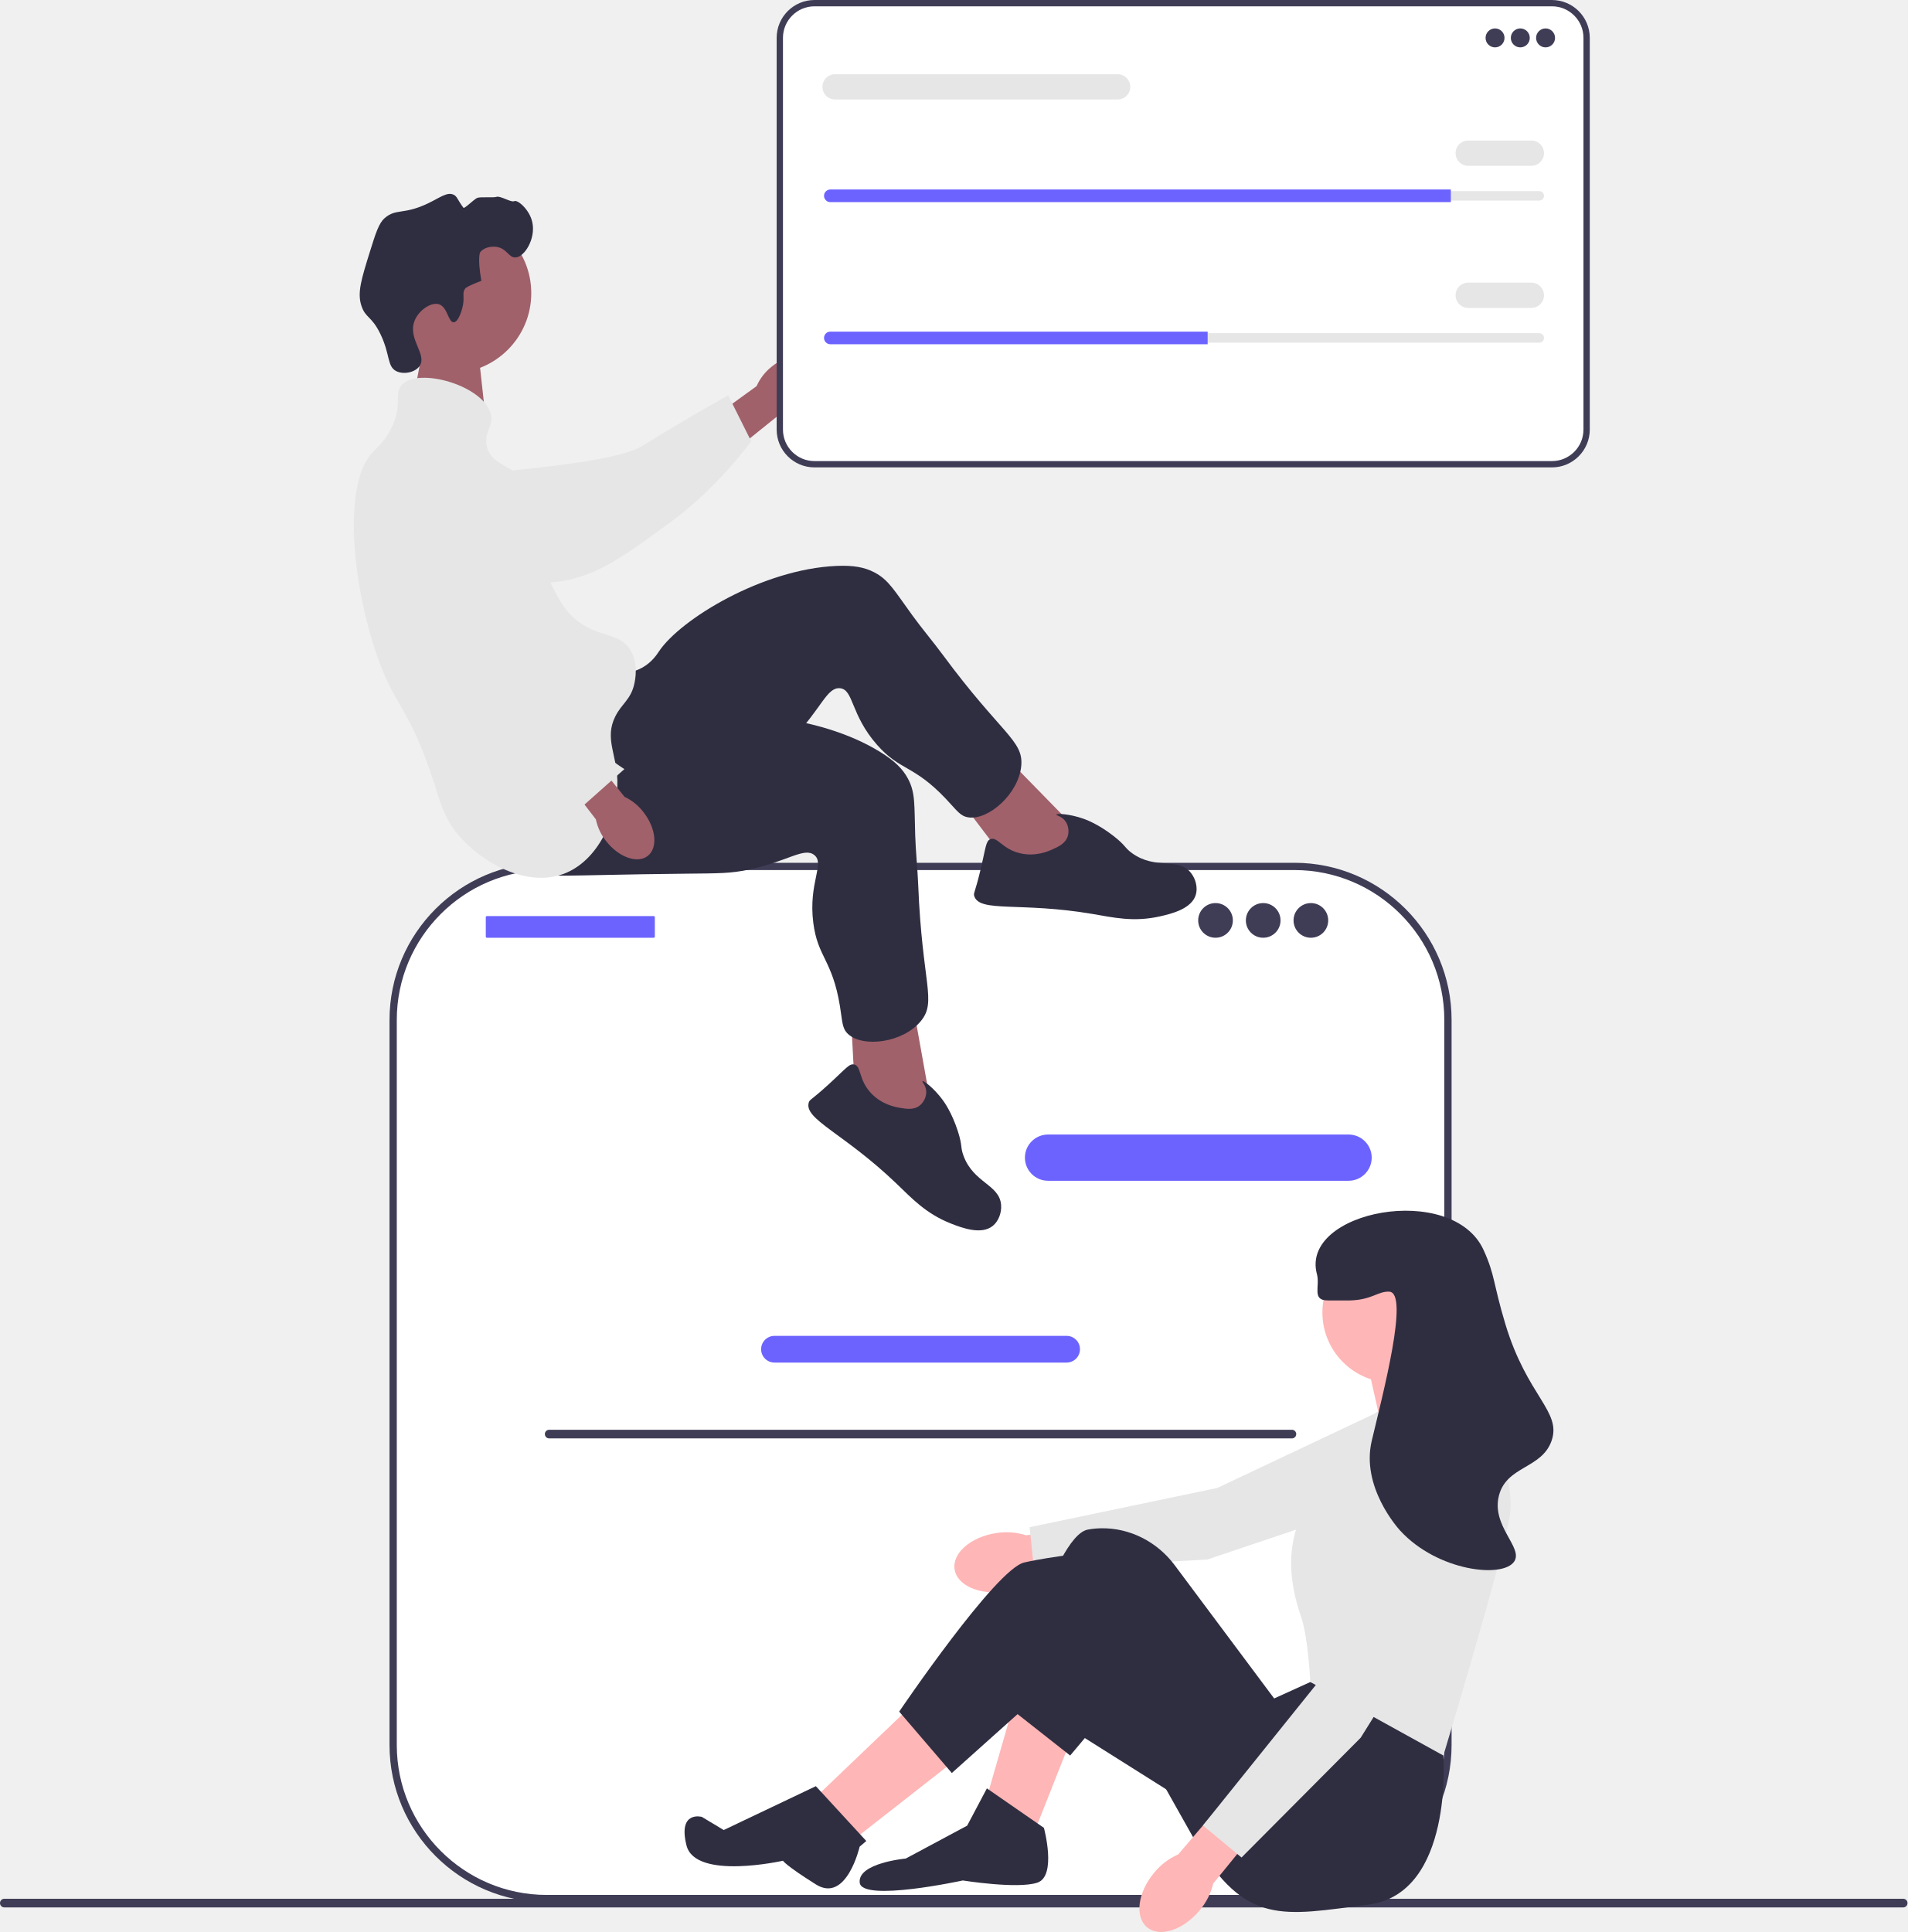
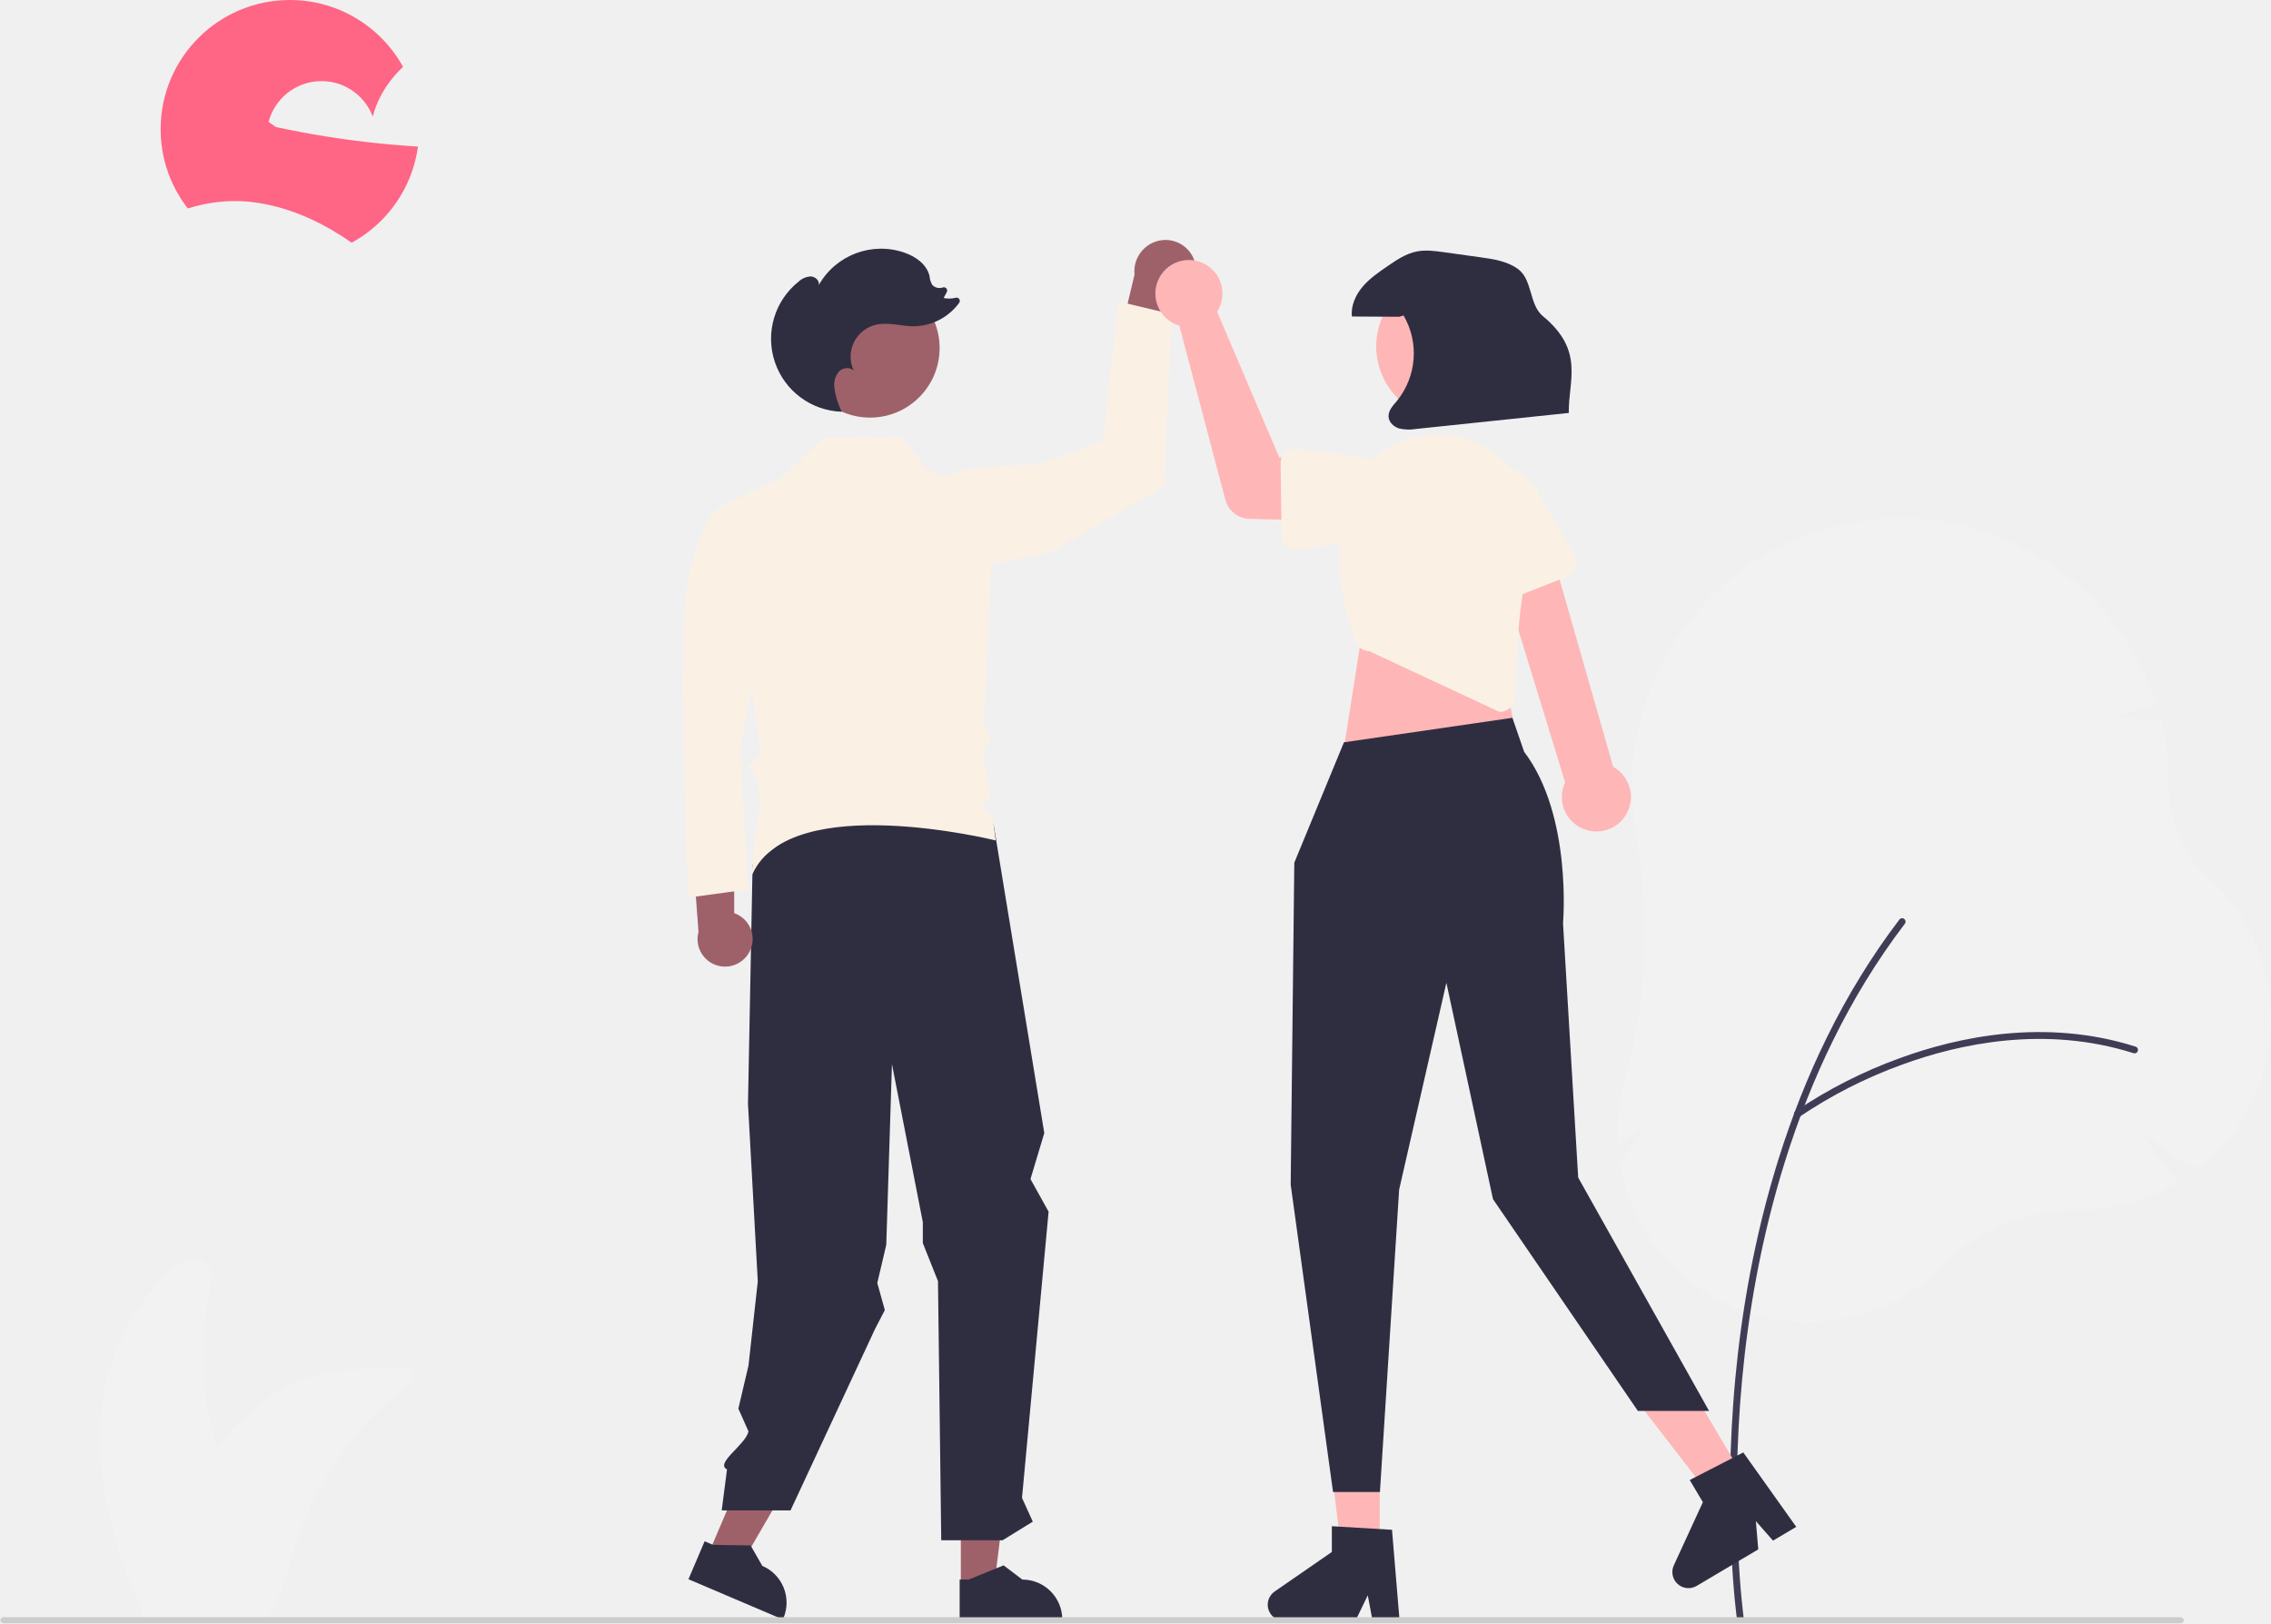
- <svg xmlns="http://www.w3.org/2000/svg" width="524.67" height="531.397" viewBox="0 0 524.67 531.397">
-   <polygon points="117.675 88.744 113.675 109.744 133.618 115.366 131.14 92.946 117.675 88.744" fill="#a0616a" />
-   <path d="M0,523.445c0,.66,.53,1.19,1.19,1.19H523.48c.66,0,1.19-.53,1.19-1.19,0-.66-.53-1.19-1.19-1.19H1.19c-.66,0-1.19,.53-1.19,1.19Z" fill="#3f3d56" />
-   <g>
-     <path d="M356.038,238.309H150.369c-23.323,0-42.23,18.907-42.23,42.23v199.433c0,23.323,18.907,42.23,42.23,42.23h205.669c23.323,0,42.23-18.907,42.23-42.23v-199.433c0-23.323-18.907-42.23-42.23-42.23v0Z" fill="#fff" />
-     <path d="M356.038,523.201H150.369c-23.837,0-43.23-19.393-43.23-43.229v-199.433c0-23.837,19.393-43.23,43.23-43.23h205.669c23.837,0,43.23,19.393,43.23,43.23v199.433c0,23.837-19.393,43.229-43.23,43.229h-0ZM150.369,239.309c-22.734,0-41.23,18.496-41.23,41.23v199.433c0,22.734,18.496,41.229,41.23,41.229h205.669c22.734,0,41.23-18.495,41.23-41.229v-199.433c0-22.734-18.496-41.23-41.23-41.23H150.369v-0Z" fill="#3f3d56" />
-     <path d="M370.936,324.77h-82.668c-3.506,0-6.359-2.853-6.359-6.359s2.853-6.359,6.359-6.359h82.668c3.506,0,6.359,2.853,6.359,6.359s-2.853,6.359-6.359,6.359h0Z" fill="#6c63ff" />
-     <path d="M293.382,374.777h-80.357c-2.026,0-3.674-1.648-3.674-3.674s1.648-3.674,3.674-3.674h80.357c2.026,0,3.674,1.648,3.674,3.674s-1.648,3.674-3.674,3.674v0Z" fill="#6c63ff" />
-     <rect x="133.618" y="251.967" width="46.498" height="5.961" rx=".31" ry=".31" fill="#6c63ff" />
-     <circle cx="334.336" cy="253.159" r="4.769" fill="#3f3d56" />
-     <circle cx="347.451" cy="253.159" r="4.769" fill="#3f3d56" />
-     <circle cx="360.566" cy="253.159" r="4.769" fill="#3f3d56" />
-     <path d="M149.868,394.445c0,.66,.53,1.19,1.19,1.19h204.29c.66,0,1.19-.53,1.19-1.19,0-.66-.53-1.19-1.19-1.19H151.058c-.66,0-1.19,.53-1.19,1.19Z" fill="#3f3d56" />
-   </g>
-   <g>
-     <path id="uuid-d0b76542-8f08-4363-846d-0cc3b89caf22-365" d="M212.173,100.917c4.349-3.594,9.729-4.263,12.015-1.494,2.287,2.768,.614,7.924-3.737,11.519-1.718,1.46-3.761,2.487-5.958,2.995l-18.62,14.994-6.85-8.888,19.083-13.838c.914-2.062,2.308-3.875,4.066-5.288h-0Z" fill="#a0616a" />
-     <path d="M104.553,134.747c-.009-.663-.003-6.447,4.279-10.103,4.919-4.199,11.86-2.5,14.294-1.904,5.624,1.377,6.085,3.79,11.366,6.268,9.88,4.637-2.499,2.264,3.38,.777,2.035-.515,31.312-2.545,38.6-7.031,14.174-8.724,23.831-14.013,23.831-14.013l6.313,12.626s-9.129,12.694-21.977,22.097c-13.179,9.646-19.769,14.469-29.783,16.332-.862,.16-22.072,3.782-39.155-8.981-3.897-2.911-11.036-8.245-11.147-16.07v0Z" fill="#e6e6e6" />
-     <circle cx="124.136" cy="80.643" r="21.993" fill="#a0616a" />
-     <g>
-       <polygon points="296.375 228.398 273.725 205.213 262.034 217.409 278.908 239.639 295.646 241.553 296.375 228.398" fill="#a0616a" />
-       <path d="M167.046,184.922c1.325,.11,5.535,.953,9.558-1.26,2.746-1.511,4.155-3.757,4.63-4.472,5.901-8.863,28.552-22.684,48.881-23.535,4.604-.193,7.634,.341,10.388,1.776,3.905,2.036,5.464,4.952,10.42,11.783,2.711,3.737,5.71,7.257,8.454,10.97,16.062,21.736,22.151,23.443,21.529,30.411-.69,7.732-9.029,15.067-14.571,14.22-2.27-.347-3.149-1.925-6.181-5.12-8.891-9.368-12.57-7.637-18.9-14.812-7.391-8.377-6.423-15.323-10.279-15.591-3.576-.249-5.095,5.677-12.729,13.548-3.493,3.602-5.98,5.254-13.559,10.511-29.511,20.473-29.982,21.912-35.937,23.544-2.606,.714-21.1,5.785-27.688-2.284-10.31-12.627,14.046-50.682,25.983-49.69l0,0Z" fill="#2f2e41" />
-       <path d="M289.45,233.637c1.666-.748,3.614-1.623,4.24-3.634,.424-1.361,.18-3.039-.697-4.198-1.011-1.338-2.508-1.514-2.448-1.751,.092-.36,3.632-.22,7.517,1.154,.733,.259,4.055,1.473,8.28,4.772,3.385,2.643,2.93,3.173,5.053,4.697,6.516,4.678,12.628,.991,16.154,5.378,1.361,1.693,1.941,4.097,1.369,6.04-1.15,3.903-6.743,5.246-9.8,5.94-7.362,1.67-12.933,.307-18.752-.674-19.787-3.334-30.904-.298-32.392-4.881-.282-.868,.176-.794,1.702-7.16,1.506-6.284,1.456-8.01,2.739-8.513,1.93-.757,3.227,2.688,8.089,3.867,4.309,1.045,7.865-.552,8.944-1.036l-0-0Z" fill="#2f2e41" />
-     </g>
-     <g>
-       <polygon points="256.108 304.243 250.385 272.34 233.862 275.866 235.343 303.736 248.118 314.719 256.108 304.243" fill="#a0616a" />
-       <path d="M173.508,195.645c1.034,.835,4.044,3.897,8.617,4.325,3.121,.292,5.548-.776,6.342-1.1,9.86-4.02,36.364-2.737,53.662,7.974,3.917,2.426,6.125,4.569,7.598,7.303,2.088,3.877,1.741,7.166,2.006,15.601,.145,4.614,.65,9.211,.835,13.824,1.085,27.005,5.165,31.836,.737,37.253-4.913,6.01-15.932,7.397-20.042,3.584-1.683-1.561-1.524-3.361-2.239-7.707-2.097-12.744-6.112-13.378-7.321-22.869-1.411-11.082,3.29-16.286,.25-18.673-2.819-2.214-7.404,1.836-18.141,4.063-4.913,1.019-7.899,.989-17.122,1.084-35.915,.369-37.113,1.295-42.957-.698-2.557-.872-20.707-7.062-21.628-17.438-1.44-16.237,40.082-34.049,49.402-26.526l0-0Z" fill="#2f2e41" />
-       <path d="M247.436,304.689c1.798,.316,3.901,.687,5.549-.626,1.115-.888,1.855-2.414,1.781-3.865-.086-1.675-1.225-2.661-1.042-2.823,.279-.246,3.128,1.858,5.572,5.176,.461,.626,2.528,3.496,4.172,8.598,1.317,4.088,.643,4.27,1.543,6.723,2.765,7.53,9.893,7.911,10.347,13.521,.175,2.165-.694,4.48-2.26,5.767-3.143,2.584-8.525,.555-11.444-.588-7.029-2.752-10.874-7.009-15.138-11.087-14.5-13.87-25.404-17.6-24.062-22.228,.254-.876,.591-.558,5.429-4.969,4.775-4.354,5.703-5.81,7.046-5.506,2.023,.457,1.16,4.036,4.522,7.742,2.979,3.284,6.818,3.96,7.983,4.165h0Z" fill="#2f2e41" />
-     </g>
-     <path d="M127.135,84.847c.856-3.063-.219-4.179,.877-5.554,0-0,.441-.553,4.384-2.046h0c-1.163-6.75-.292-7.892-.292-7.892,1.004-1.316,3.015-1.634,4.384-1.461,2.896,.364,3.408,2.982,5.261,2.923,2.56-.081,5.63-5.205,4.677-9.646-.777-3.622-4.129-6.313-4.969-5.846-.833,.463-3.832-1.578-4.969-1.169-.777,.279-4.432-.092-5.261,.292-.905,.42-3.498,3.035-3.745,2.705-1.722-2.289-1.686-3.089-2.685-3.582-1.771-.874-3.696,.742-7.015,2.338-6.83,3.285-8.829,1.325-11.984,4.092-1.594,1.398-2.448,4.069-4.092,9.353-2.299,7.391-3.449,11.086-2.338,14.615,1.132,3.598,2.8,2.815,5.261,7.892,2.74,5.651,1.796,8.936,4.384,10.23,2.001,1,5.216,.364,6.43-1.461,2.079-3.125-3.294-7.352-1.461-12.276,1.125-3.023,4.595-5.315,6.723-4.677,2.406,.722,2.583,5.036,4.092,4.969,1.292-.057,2.189-3.266,2.338-3.8l-0-0Z" fill="#2f2e41" />
-     <path d="M110.474,105.892c4.5-5.046,22.832,.177,24.553,8.184,.708,3.294-1.905,4.684-1.169,8.476,1.076,5.547,7.169,5.169,11.692,10.815,6.421,8.016-.194,15.852,7.015,29.229,1.54,2.859,2.839,5.268,5.554,7.6,6.23,5.351,12.027,3.516,15.199,8.476,2.372,3.71,1.397,8.282,1.169,9.353-.936,4.392-3.473,5.462-5.261,9.061-2.975,5.988,.393,10.384,.585,17.538,.239,8.951-4.517,21.358-14.03,25.429-10.687,4.574-23.577-3.001-29.814-10.523-3.722-4.488-4.802-8.628-6.43-13.738-7.277-22.837-11.388-20.772-16.953-38.875-6.362-20.695-7.612-44.941,0-52.613,1.009-1.017,3.786-3.367,5.554-7.6,2.379-5.695,.324-8.556,2.338-10.815h0Z" fill="#e6e6e6" />
-     <g>
-       <path id="uuid-35da8825-ceb1-46f8-a8e3-884fcc945dd4-366" d="M176.973,223.359c3.489,4.433,4.03,9.827,1.208,12.047-2.822,2.22-7.937,.426-11.427-4.01-1.418-1.753-2.396-3.819-2.852-6.028l-14.547-18.971,7.517-5.733,14.911,18.503c2.04,.962,3.819,2.4,5.19,4.191h-0Z" fill="#a0616a" />
-       <path d="M123.697,125.123c.647-.145,6.311-1.319,10.763,2.127,5.115,3.959,4.867,11.1,4.78,13.605-.201,5.786-2.468,6.73-3.817,12.406-2.524,10.619,2.283,20.487,4.938,25.939,.919,1.887,3.872,7.662,9.75,13.881,11.432,12.095,21.632,18.46,21.632,18.46l-10.958,9.74s-17.455-5.32-29.282-15.979c-12.132-10.934-30.789-49.619-34.657-59.043-.333-.812,4.385,12.382,13.393-6.946,2.055-4.409,5.82-12.486,13.457-14.192h-0Z" fill="#e6e6e6" />
-     </g>
-   </g>
-   <g>
-     <path id="uuid-ba1531a6-e7ab-4297-b996-1d676f43fe3f-367" d="M273.945,421.686c-6.965,1.068-12.06,5.527-11.38,9.959,.68,4.433,6.877,7.159,13.845,6.09,2.789-.389,5.444-1.44,7.744-3.065l29.454-4.896-1.966-11.643-29.388,4.159c-2.682-.862-5.531-1.069-8.309-.604h-0Z" fill="#ffb6b6" />
-     <polygon points="400.87 385.395 389.449 409.63 332.034 428.958 284.392 431.499 283.199 420.056 334.832 409.26 387.815 384.223 400.87 385.395" fill="#e6e6e6" />
-     <polygon points="294.976 477.416 284.722 503.351 271.453 494.304 279.294 467.162 294.976 477.416" fill="#ffb6b6" />
-     <polygon points="252.152 467.765 225.01 493.701 235.866 505.161 263.612 483.447 252.152 467.765" fill="#ffb6b6" />
-     <polygon points="405.957 383.323 405.655 381.212 398.719 367.641 375.799 373.673 380.021 392.37 405.957 383.323" fill="#ffb6b6" />
-     <path d="M396.306,473.797l.705,9.059s2.914,37.987-20.609,41.003-33.777,6.032-47.649-17.492l-21.714-38.602-12.683,15.091-16.872-13.281s12.063-47.046,21.714-48.856c1.206-.226,2.413-.339,3.6-.364,7.989-.166,15.521,3.741,20.301,10.145l27.367,36.662,9.952-4.524,35.888,11.158v-0Z" fill="#2f2e41" />
-     <path d="M266.024,502.145l5.428-10.254,15.682,10.857s3.619,13.269-1.809,15.079-20.507-.603-20.507-.603c0,0-27.745,6.032-28.348,.603s12.666-6.635,12.666-6.635l16.888-9.047,0-0Z" fill="#2f2e41" />
-     <path d="M325.134,494.907l-41.919-26.413-21.412,19.175-14.476-16.888s26.539-39.205,34.38-41.015,20.507-3.016,20.507-3.016l38.602,35.586-15.682,32.571v-0Z" fill="#2f2e41" />
-     <path d="M224.406,491.288l13.873,15.079-1.829,1.565s-3.599,15.675-12.043,10.372-9.047-6.509-9.047-6.509c0,0-24.126,5.428-26.539-4.222s4.222-7.841,4.222-7.841l6.024,3.619,25.34-12.063,0,0Z" fill="#2f2e41" />
-     <circle cx="383.037" cy="361.006" r="19.301" fill="#ffb6b6" />
-     <path d="M378.513,388.45l27.745-8.444s10.857,25.333,9.047,36.793c-1.809,11.46-18.295,66.058-18.295,66.058l-36.593-20.218s-.603-12.063-2.413-17.492-7.539-22.015,5.127-35.888,15.381-20.809,15.381-20.809l-0,0Z" fill="#e6e6e6" />
-     <g>
-       <path id="uuid-375aaccb-22f9-42b6-a352-baabb12db8d2-368" d="M317.448,515.102c-4.515,5.41-5.384,12.124-1.941,14.997,3.443,2.873,9.894,.816,14.41-4.596,1.834-2.137,3.129-4.682,3.777-7.423l18.842-23.162-9.178-7.428-19.281,22.565c-2.581,1.128-4.854,2.859-6.629,5.046l0-0Z" fill="#ffb6b6" />
-       <polygon points="399.795 400.619 406.353 426.595 374.256 477.974 341.49 510.905 330.869 502.094 363.915 460.977 388.963 408 399.795 400.619" fill="#e6e6e6" />
-     </g>
-     <path d="M365.244,357.689c4.95-.012,5.231,.021,6.032,0,6.139-.162,7.745-2.577,10.857-2.413,5.554,.294-1.776,28.141-4.825,41.015-2.99,12.626,7.115,23.94,7.841,24.729,10.257,11.155,28.273,13.194,31.364,8.444,2.502-3.845-6.366-9.691-4.222-18.095,2.095-8.215,11.771-7.34,14.476-15.079,2.832-8.105-6.686-12.192-12.666-31.967-3.434-11.357-2.827-13.473-6.032-20.507-8.566-18.802-50.554-10.797-45.84,6.635,.912,3.372-1.515,7.249,3.016,7.238v-0Z" fill="#2f2e41" />
-   </g>
-   <g>
-     <path d="M426.876,128.561H224.026c-5.737,0-10.403-4.667-10.403-10.403V10.403c0-5.736,4.667-10.403,10.403-10.403h202.851c5.737,0,10.403,4.667,10.403,10.403V118.157c0,5.736-4.667,10.403-10.403,10.403Z" fill="#fff" />
-     <path d="M426.876,128.561H224.026c-5.737,0-10.403-4.667-10.403-10.403V10.403c0-5.736,4.667-10.403,10.403-10.403h202.851c5.737,0,10.403,4.667,10.403,10.403V118.157c0,5.736-4.667,10.403-10.403,10.403ZM224.026,1.737c-4.778,0-8.666,3.888-8.666,8.666V118.157c0,4.778,3.888,8.666,8.666,8.666h202.851c4.778,0,8.666-3.888,8.666-8.666V10.403c0-4.778-3.888-8.666-8.666-8.666H224.026Z" fill="#3f3d56" />
-     <circle cx="411.22" cy="10.424" r="2.606" fill="#3f3d56" />
-     <circle cx="418.169" cy="10.424" r="2.606" fill="#3f3d56" />
-     <circle cx="425.119" cy="10.424" r="2.606" fill="#3f3d56" />
-     <path d="M228.389,52.554c-.719,0-1.303,.584-1.303,1.303,0,.35,.135,.674,.381,.914,.248,.254,.572,.389,.922,.389h194.992c.719,0,1.303-.584,1.303-1.303,0-.35-.135-.674-.381-.914-.248-.254-.572-.389-.922-.389H228.389Z" fill="#e6e6e6" />
-     <path d="M399.059,52.119v3.475H228.389c-.478,0-.912-.191-1.225-.513-.321-.313-.513-.747-.513-1.225,0-.956,.782-1.737,1.737-1.737h170.67Z" fill="#6c63ff" />
-     <path d="M421.21,45.604h-17.373c-1.916,0-3.475-1.558-3.475-3.475s1.559-3.475,3.475-3.475h17.373c1.916,0,3.475,1.558,3.475,3.475s-1.559,3.475-3.475,3.475Z" fill="#e6e6e6" />
-     <path d="M307.416,27.363h-77.724c-1.916,0-3.475-1.558-3.475-3.475s1.559-3.475,3.475-3.475h77.724c1.916,0,3.475,1.558,3.475,3.475s-1.559,3.475-3.475,3.475Z" fill="#e6e6e6" />
-     <path d="M228.389,91.643c-.719,0-1.303,.584-1.303,1.303,0,.35,.135,.674,.381,.914,.248,.254,.572,.389,.922,.389h194.992c.719,0,1.303-.584,1.303-1.303,0-.35-.135-.674-.381-.914-.248-.254-.572-.389-.922-.389H228.389Z" fill="#e6e6e6" />
-     <path d="M332.173,91.209v3.475h-103.783c-.478,0-.912-.191-1.225-.513-.321-.313-.513-.747-.513-1.225,0-.956,.782-1.737,1.737-1.737h103.783Z" fill="#6c63ff" />
-     <path d="M421.21,84.694h-17.373c-1.916,0-3.475-1.558-3.475-3.475s1.559-3.475,3.475-3.475h17.373c1.916,0,3.475,1.558,3.475,3.475s-1.559,3.475-3.475,3.475Z" fill="#e6e6e6" />
-   </g>
+ <svg xmlns="http://www.w3.org/2000/svg" data-name="Layer 1" width="896.268" height="640.726" viewBox="0 0 896.268 640.726">
+   <circle cx="114.399" cy="51" r="51" fill="#ff6584" />
+   <path d="M865.289,651.556a75.131,75.131,0,0,1-74.098-62.755l-.061-.371.239-.287a71.986,71.986,0,0,0,9.967-15.701,51.426,51.426,0,0,1-9.801,8.315l-1.202.8-.069-1.441c-.061-1.244-.091-2.48-.091-3.674a75.765,75.765,0,0,1,2.876-20.742c8.721-30.651,10.212-63.566,4.433-97.83a107.231,107.231,0,0,1-1.483-17.78A105.99,105.99,0,0,1,1002.585,406.745l.241.729-.711.288a55.21,55.21,0,0,1-16.781,4.164,72.001,72.001,0,0,0,18.631,1.79l.661-.023.161.643a106.441,106.441,0,0,1,3.159,25.756l-.004.94a47.316,47.316,0,0,0,15.63,35.28,75.108,75.108,0,0,1-3.505,114.105l-.392.316-.459-.209c-9.673-4.389-16.72-9.17-21.873-14.877a73.222,73.222,0,0,0,13.688,19.839l.728.75-.903.526a75.057,75.057,0,0,1-37.837,10.218l-.379-.001c-.134-.001-.269-.001-.402-.001-20.337,0-39.612,7.864-52.943,21.612A75.682,75.682,0,0,1,865.289,651.556Z" transform="translate(-151.8662 -129.6369)" fill="#f2f2f2" />
+   <path d="M838.706,769.908a1.356,1.356,0,0,1-1.34-1.165c-.058-.405-5.699-41.092-.632-95.168,4.679-49.94,19.706-121.871,64.72-180.947a1.356,1.356,0,1,1,2.157,1.643C858.985,552.838,844.079,624.242,839.433,673.829c-5.037,53.761.56,94.131.617,94.533a1.357,1.357,0,0,1-1.344,1.547Z" transform="translate(-151.8662 -129.6369)" fill="#3f3d56" />
+   <path d="M861.209,570.744a1.356,1.356,0,0,1-.798-2.452,186.848,186.848,0,0,1,41.249-20.998c22.758-8.332,57.365-15.885,92.992-4.546a1.356,1.356,0,1,1-.822,2.583c-34.897-11.106-68.877-3.677-91.238,4.509a183.779,183.779,0,0,0-40.588,20.645A1.35,1.35,0,0,1,861.209,570.744Z" transform="translate(-151.8662 -129.6369)" fill="#3f3d56" />
+   <path d="M310.425,669.228c-12.647-.023-32.558.997-43.404,6.724a89.88,89.88,0,0,0-22.492,16.848,108.069,108.069,0,0,0-7.184,8.216,131.504,131.504,0,0,1-2.11-65.603,7.375,7.375,0,0,0-11.474-7.674c-17.619,12.849-28.884,34.624-31.623,56.653-3.49,28.067,4.729,56.351,16.152,82.234l-.004.013c-.021.116-.053.243-.085.37-.042.19-.095.38-.137.571-.074.328-.158.666-.233.994l1.85-.085c.106.053.212.095.317.148h46.327a21.981,21.981,0,0,0,1.712-2.114c5.126-7.029,7.251-16.552,9.84-25.145a128.125,128.125,0,0,1,7.018-18.159,131.938,131.938,0,0,1,28.654-39.224c.38-.359.772-.719,1.163-1.067,1.992-1.832,5.081-4.283,8.099-6.584A3.962,3.962,0,0,0,310.425,669.228Z" transform="translate(-151.8662 -129.6369)" fill="#f2f2f2" />
+   <path d="M623.214,232.421a12.334,12.334,0,0,1-7.269,15.697,12.118,12.118,0,0,1-2.065.569l-7.001,42.868L590.456,276.392l9.166-38.383a12.378,12.378,0,0,1,10.843-13.582,12.052,12.052,0,0,1,12.749,7.995Z" transform="translate(-151.8662 -129.6369)" fill="#9e616a" />
+   <path d="M502.012,329.556s12.746-16.841,59-16.38l26.254-9.539,6-55,21,5-3,68-45,26-59,12Z" transform="translate(-151.8662 -129.6369)" fill="#faf1e4" />
+   <polygon points="279.072 614.545 291.189 619.708 316.872 575.43 298.989 567.809 279.072 614.545" fill="#9e616a" />
+   <polygon points="379.2 626.011 392.37 626.01 398.636 575.208 379.197 575.209 379.2 626.011" fill="#9e616a" />
+   <path d="M530.602,769.387l40.502-.002v-.512a15.765,15.765,0,0,0-15.764-15.764h-.001l-7.398-5.613L534.137,753.11l-3.536 0Z" transform="translate(-151.8662 -129.6369)" fill="#2f2e41" />
+   <path d="M423.571,752.977l37.259,15.878.201-.471a15.765,15.765,0,0,0-8.322-20.683l-.001-0-4.605-8.064-14.899-.248-3.252-1.386Z" transform="translate(-151.8662 -129.6369)" fill="#2f2e41" />
+   <path d="M543.986,454.984l20.017,121.884-5.448,18.163,7.148,12.864L555.206,720.865l4.261,9.381-11.906,7.342h-24.226l-1.286-102.273L516.065,620.3v-8.276l-12.182-62.364-2.243,71.336-3.544,15.039,2.977,10.708-3.889,7.502L463.853,725.817H436.687l2.101-16.185h0c-4.867-2.464,7.307-9.666,8.477-14.995l-4-9,4-17,3.668-33.218L447.065,565.3l1.82-94.423,31.778-24.3Z" transform="translate(-151.8662 -129.6369)" fill="#2f2e41" />
+   <circle id="ba239c3b-fb1a-4f53-9b5e-0d02c9b79e51" data-name="ab6171fa-7d69-4734-b81c-8dff60f9761b" cx="343.373" cy="137.381" r="27.453" fill="#9e616a" />
+   <path d="M447.538,505.542a10.803,10.803,0,0,0-5.91-15.475l-.065-38.39L424.927,462.687l2.612,34.768A10.862,10.862,0,0,0,447.538,505.542Z" transform="translate(-151.8662 -129.6369)" fill="#9e616a" />
+   <path id="ac373832-f8f4-49a2-b77a-d6c2c8bc901b-1779" data-name="f348f81f-b961-4ae4-bc6b-758f6acfb12a" d="M446,335.677l-7.432-7.164-5.46,3.941s-5.372,6.446-9.669,25.784,0,125.695,0,125.695l23.635-3.223-3.223-55.864,9.669-47.27Z" transform="translate(-151.8662 -129.6369)" fill="#faf1e4" />
+   <path d="M435.026,330.261,460.065,318.3l17-15.768,31-.232,10,13,26.4,8.968L540.065,415.3l3,7s-2.09,1.888-3.045,2.944,1.32,9.897,1.32,9.897l1.282,9.618L539.065,447.3l4.624,5.462,1.148,8.61s-80.715-20.062-95.966,13.172c-.806,1.756,1.178-15.405,1.178-15.405l1.984-12.563-1.969-11.276-3-3,5.032-5.032-3.226-23.874Z" transform="translate(-151.8662 -129.6369)" fill="#faf1e4" />
+   <polygon points="544.516 614.005 529.657 614.005 522.586 556.692 544.516 556.692 544.516 614.005" fill="#ffb6b6" />
+   <path d="M704.225,769.387H693.569l-1.902-10.06-4.871,10.06h-28.262a6.353,6.353,0,0,1-3.61-11.581l22.569-15.587V732.048l23.739,1.417Z" transform="translate(-151.8662 -129.6369)" fill="#2f2e41" />
+   <polygon points="689.025 584.524 676.244 592.103 640.927 546.414 659.79 535.228 689.025 584.524" fill="#ffb6b6" />
+   <path d="M860.769,732.304l-9.165,5.435-6.768-7.683.942,11.138-24.309,14.416a6.353,6.353,0,0,1-9.012-8.12l11.461-24.919-5.188-8.748,21.141-10.89Z" transform="translate(-151.8662 -129.6369)" fill="#2f2e41" />
+   <polygon points="537.884 247.55 530.664 293.582 599.261 294.484 590.235 250.258 537.884 247.55" fill="#ffb6b6" />
+   <path d="M682.266,422.637l-19.593,47.517-1.427,127.071L677.965,718.551h18.503l7.581-119.349,18.646-81.663,18.39,85.411L798.266,686.551h28.098l-51.658-92.125-5.979-100.354s3.726-42.573-15.344-67.694l-4.642-13.411Z" transform="translate(-151.8662 -129.6369)" fill="#2f2e41" />
+   <path d="M778.235,457.329a13.541,13.541,0,0,1-8.676-18.864L740.377,343.324l21.465-4.255,26.69,93.258a13.614,13.614,0,0,1-10.296,25.002Z" transform="translate(-151.8662 -129.6369)" fill="#ffb6b6" />
+   <path d="M743.616,410.608l-51.286-23.913a6.182,6.182,0,0,1-5.86-4.657c-2.535-10.036-8.112-21.193-5.154-47.244a37.991,37.991,0,0,1,43.181-33.234A38.008,38.008,0,0,1,755.874,348.839c-5.952,22.604-5.314,46.775-5.993,56.065a6.168,6.168,0,0,1-4.941,5.588h0a6.15,6.15,0,0,1-1.193.118C743.704,410.61,743.66,410.609,743.616,410.608Z" transform="translate(-151.8662 -129.6369)" fill="#faf1e4" />
+   <path d="M633.193,250.82a13.267,13.267,0,0,1-1.001,1.834l24.523,57.501,15.073,1.849.183,23.113-27.003-.68a10.084,10.084,0,0,1-9.495-7.504l-18.176-68.757a13.232,13.232,0,1,1,15.896-7.356Z" transform="translate(-151.8662 -129.6369)" fill="#ffb6b6" />
+   <path d="M659.186,308.106a5.666,5.666,0,0,1,4.519-1.374l28.211,3.819a15.753,15.753,0,0,1,.494,31.502l-28.197,4.546a5.672,5.672,0,0,1-6.574-5.528l-.365-28.646A5.666,5.666,0,0,1,659.186,308.106Z" transform="translate(-151.8662 -129.6369)" fill="#faf1e4" />
+   <path d="M739.07,367.424a5.666,5.666,0,0,1-2.884-3.741l-6.408-27.738a15.753,15.753,0,0,1,29.29-11.606L773.295,349.104a5.672,5.672,0,0,1-2.845,8.104l-26.664,10.475A5.666,5.666,0,0,1,739.07,367.424Z" transform="translate(-151.8662 -129.6369)" fill="#faf1e4" />
+   <circle cx="724.021" cy="266.329" r="29.004" transform="translate(-190.8882 250.2843) rotate(-28.66319)" fill="#ffb6b6" />
+   <path d="M704.068,254.67q-9.334-.053-18.668-.105c-.443-4.241,1.445-8.461,4.195-11.719,2.751-3.259,6.312-5.712,9.828-8.125,3.569-2.45,7.267-4.955,11.51-5.811,3.557-.717,7.233-.22,10.826.28q7.148.994,14.296,1.988c5.231.727,10.704,1.55,14.952,4.687,5.746,4.242,4.277,14.034,9.789,18.575,16.649,13.712,9.908,25.687,10.219,38.186q-30.179,3.166-60.359,6.331a16.595,16.595,0,0,1-6.578-.191c-2.113-.646-4.051-2.395-4.206-4.599-.174-2.462,1.779-4.477,3.365-6.367a29.746,29.746,0,0,0,2.565-33.636Z" transform="translate(-151.8662 -129.6369)" fill="#2f2e41" />
+   <path d="M488.217,293.126q-.176-.387-.351-.777c.045.001.089.008.134.009Z" transform="translate(-151.8662 -129.6369)" fill="#2f2e41" />
+   <path d="M467.023,240.814a7.641,7.641,0,0,1,4.787-2.069c1.775.057,3.575,1.661,3.208,3.398a28.211,28.211,0,0,1,33.95-12.73c4.412,1.557,8.739,4.671,9.752,9.238a8.32,8.32,0,0,0,1.048,3.41,3.893,3.893,0,0,0,4.143,1.05l.044-.013a1.297,1.297,0,0,1,1.567,1.831l-1.248,2.328a10.004,10.004,0,0,0,4.766-.101,1.296,1.296,0,0,1,1.376,2.017,22.589,22.589,0,0,1-18.012,9.258c-4.988-.03-10.027-1.75-14.882-.602a12.927,12.927,0,0,0-8.695,18.147c-1.491-1.631-4.374-1.245-5.9.354a8.091,8.091,0,0,0-1.767,6.191,28.726,28.726,0,0,0,2.949,9.642,28.826,28.826,0,0,1-17.088-51.349Z" transform="translate(-151.8662 -129.6369)" fill="#2f2e41" />
+   <path d="M1012.464,770.363h-859.294a1.191,1.191,0,0,1,0-2.381h859.294a1.191,1.191,0,1,1,0,2.381Z" transform="translate(-151.8662 -129.6369)" fill="#ccc" />
+   <path d="M358.301,141.507c-24.717-3.341-52.935,10.019-59.341,34.124a21.597,21.597,0,0,0-41.094,2.109l2.83,2.027a372.275,372.275,0,0,0,160.659-.726C404.162,160.971,383.018,144.848,358.301,141.507Z" transform="translate(-151.8662 -129.6369)" fill="#f0f0f0" />
+   <path d="M252.301,209.507c-24.717-3.341-52.935,10.019-59.341,34.124a21.597,21.597,0,0,0-41.094,2.109l2.83,2.027a372.275,372.275,0,0,0,160.659-.726C298.162,228.971,277.018,212.848,252.301,209.507Z" transform="translate(-151.8662 -129.6369)" fill="#f0f0f0" />
</svg>
